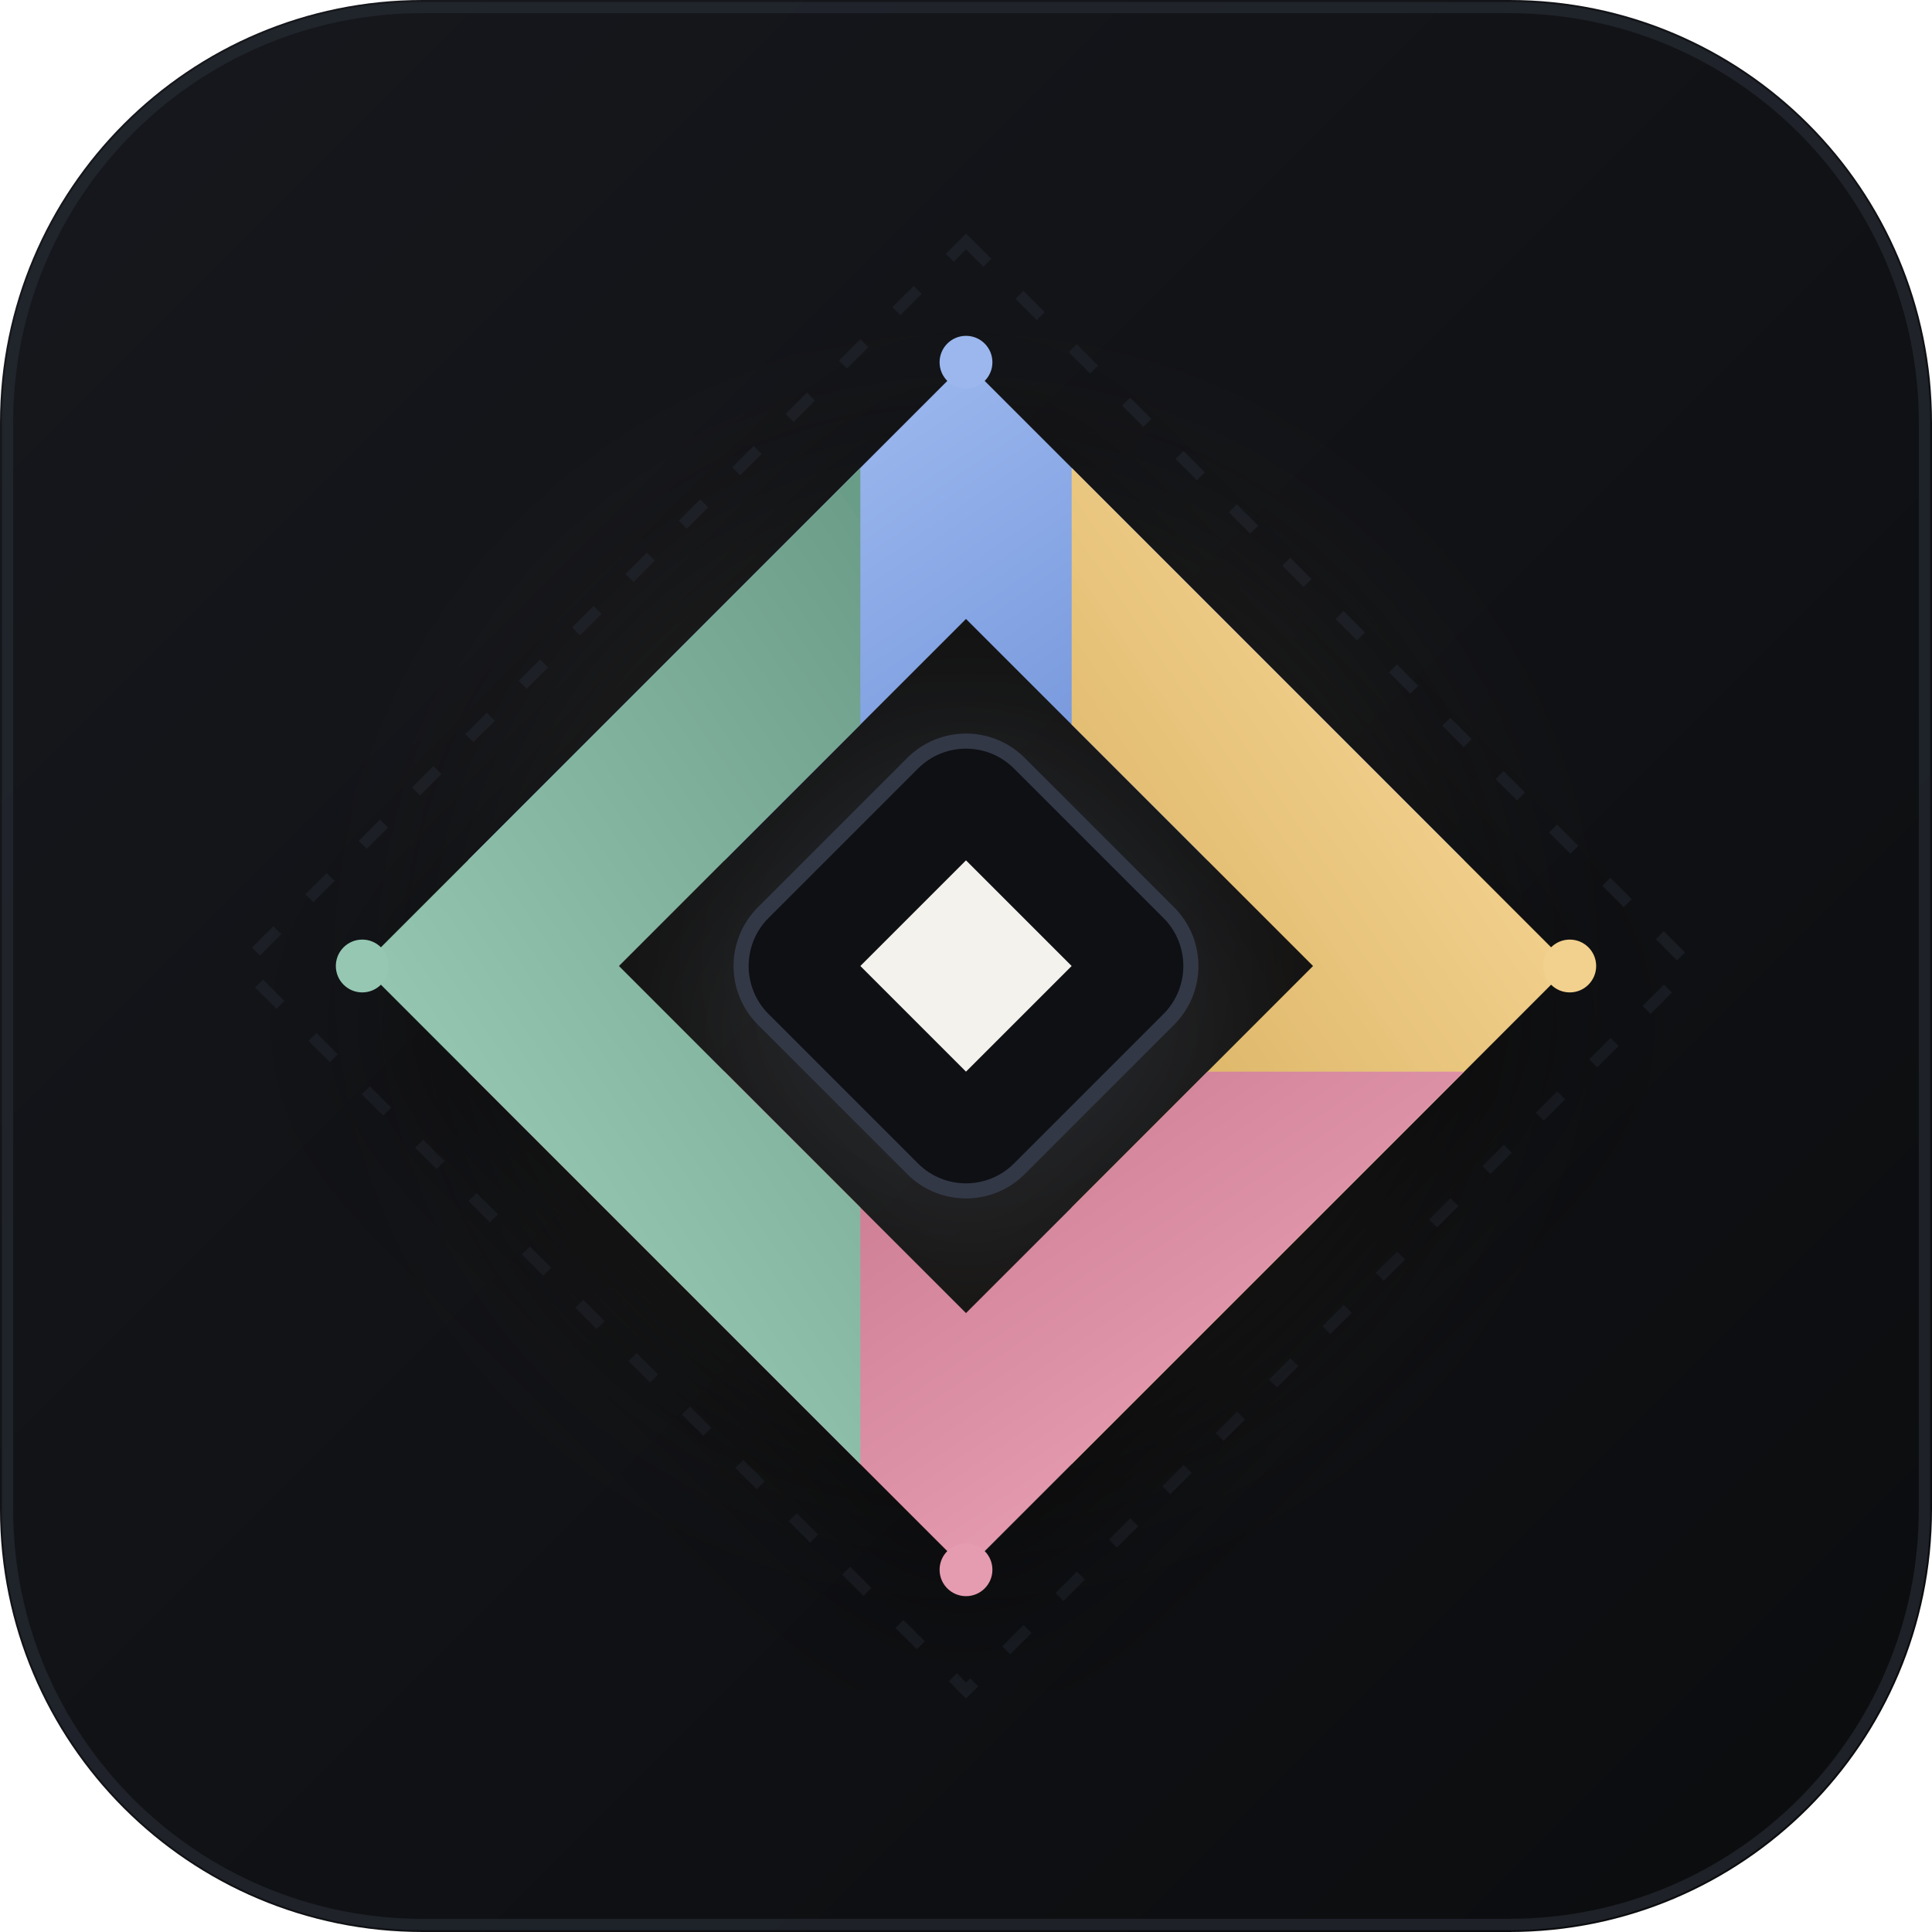
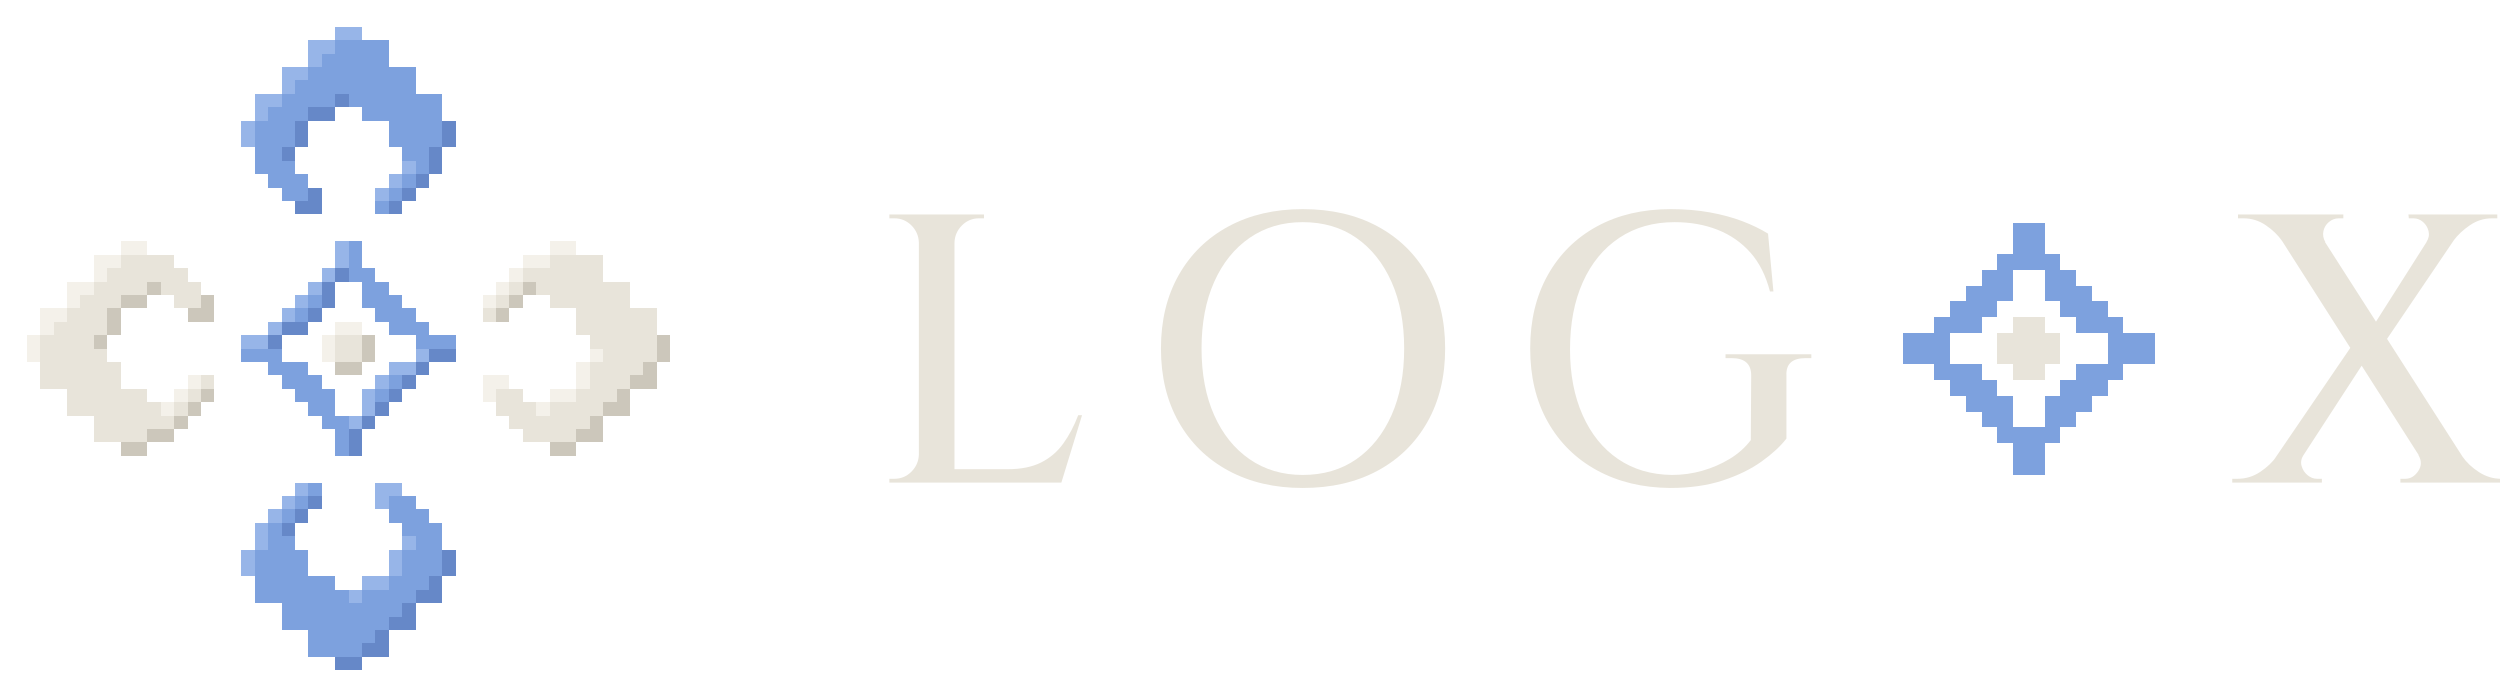
- <svg xmlns="http://www.w3.org/2000/svg" viewBox="0 0 256 256" width="256" height="256" fill="none">
-   <defs>
-     <linearGradient id="bgGrad" x1="0" y1="0" x2="256" y2="256" gradientUnits="userSpaceOnUse">
-       <stop offset="0%" stop-color="#16181D" />
-       <stop offset="100%" stop-color="#0B0C0E" />
-     </linearGradient>
-     <linearGradient id="directorGrad" x1="128" y1="44" x2="180" y2="120" gradientUnits="userSpaceOnUse">
-       <stop offset="0%" stop-color="#9BB7EE" />
-       <stop offset="100%" stop-color="#5E83D0" />
-     </linearGradient>
-     <linearGradient id="techneGrad" x1="212" y1="128" x2="136" y2="180" gradientUnits="userSpaceOnUse">
-       <stop offset="0%" stop-color="#F2D18E" />
-       <stop offset="100%" stop-color="#CFA44F" />
-     </linearGradient>
-     <linearGradient id="kalonGrad" x1="128" y1="212" x2="76" y2="136" gradientUnits="userSpaceOnUse">
-       <stop offset="0%" stop-color="#E59BB0" />
-       <stop offset="100%" stop-color="#BD6A82" />
-     </linearGradient>
-     <linearGradient id="aletheiaGrad" x1="44" y1="128" x2="120" y2="76" gradientUnits="userSpaceOnUse">
-       <stop offset="0%" stop-color="#96C7B3" />
-       <stop offset="100%" stop-color="#6B9D88" />
-     </linearGradient>
-     <radialGradient id="ambientGlow" cx="128" cy="128" r="90" gradientUnits="userSpaceOnUse">
-       <stop offset="0%" stop-color="#7DA1DE" stop-opacity="0.18" />
-       <stop offset="60%" stop-color="#E5C07B" stop-opacity="0.06" />
-       <stop offset="100%" stop-color="#101216" stop-opacity="0" />
-     </radialGradient>
-     <filter id="subtleShadow" x="-10%" y="-10%" width="120%" height="120%">
-       <feDropShadow dx="0" dy="8" stdDeviation="12" flood-color="#000000" flood-opacity="0.5" />
-     </filter>
-     <filter id="facetGlow" x="-20%" y="-20%" width="140%" height="140%">
-       <feGaussianBlur stdDeviation="3" result="blur" />
-       <feComposite in="SourceGraphic" in2="blur" operator="over" />
-     </filter>
-   </defs>
-   <rect width="256" height="256" rx="56" fill="url(#bgGrad)" />
-   <rect width="254" height="254" x="1" y="1" rx="55" stroke="#262A33" stroke-width="1.5" stroke-opacity="0.7" />
-   <circle cx="128" cy="128" r="90" fill="url(#ambientGlow)" />
-   <path d="M 128 32 L 224 128 L 128 224 L 32 128 Z" stroke="#2A2F3B" stroke-width="1.5" stroke-dasharray="4 6" opacity="0.4" />
-   <g filter="url(#subtleShadow)">
-     <path d="M 128 48 L 194 114 L 160 114 L 128 82 L 96 114 L 62 114 Z" fill="url(#directorGrad)" />
-     <path d="M 208 128 L 142 194 L 142 160 L 174 128 L 142 96 L 142 62 Z" fill="url(#techneGrad)" />
-     <path d="M 128 208 L 62 142 L 96 142 L 128 174 L 160 142 L 194 142 Z" fill="url(#kalonGrad)" />
-     <path d="M 48 128 L 114 62 L 114 96 L 82 128 L 114 160 L 114 194 Z" fill="url(#aletheiaGrad)" />
+ <svg xmlns="http://www.w3.org/2000/svg" viewBox="0 0 932.43 260" width="932.43" height="260" role="img" aria-label="LOGOX">
+   <g shape-rendering="crispEdges">
+     <rect x="125" y="10" width="10" height="5" fill="#97B5E8" />
+     <rect x="115" y="15" width="10" height="5" fill="#97B5E8" />
+     <rect x="125" y="15" width="20" height="5" fill="#7DA1DE" />
+     <rect x="115" y="20" width="5" height="5" fill="#97B5E8" />
+     <rect x="120" y="20" width="25" height="5" fill="#7DA1DE" />
+     <rect x="105" y="25" width="10" height="5" fill="#97B5E8" />
+     <rect x="115" y="25" width="40" height="5" fill="#7DA1DE" />
+     <rect x="105" y="30" width="5" height="5" fill="#97B5E8" />
+     <rect x="110" y="30" width="45" height="5" fill="#7DA1DE" />
+     <rect x="95" y="35" width="10" height="5" fill="#97B5E8" />
+     <rect x="105" y="35" width="20" height="5" fill="#7DA1DE" />
+     <rect x="125" y="35" width="5" height="5" fill="#6688C8" />
+     <rect x="130" y="35" width="35" height="5" fill="#7DA1DE" />
+     <rect x="95" y="40" width="5" height="5" fill="#97B5E8" />
+     <rect x="100" y="40" width="15" height="5" fill="#7DA1DE" />
+     <rect x="115" y="40" width="10" height="5" fill="#6688C8" />
+     <rect x="135" y="40" width="30" height="5" fill="#7DA1DE" />
+     <rect x="90" y="45" width="5" height="5" fill="#97B5E8" />
+     <rect x="95" y="45" width="15" height="5" fill="#7DA1DE" />
+     <rect x="110" y="45" width="5" height="5" fill="#6688C8" />
+     <rect x="145" y="45" width="20" height="5" fill="#7DA1DE" />
+     <rect x="165" y="45" width="5" height="5" fill="#6688C8" />
+     <rect x="90" y="50" width="5" height="5" fill="#97B5E8" />
+     <rect x="95" y="50" width="15" height="5" fill="#7DA1DE" />
+     <rect x="110" y="50" width="5" height="5" fill="#6688C8" />
+     <rect x="145" y="50" width="20" height="5" fill="#7DA1DE" />
+     <rect x="165" y="50" width="5" height="5" fill="#6688C8" />
+     <rect x="95" y="55" width="10" height="5" fill="#7DA1DE" />
+     <rect x="105" y="55" width="5" height="5" fill="#6688C8" />
+     <rect x="150" y="55" width="10" height="5" fill="#7DA1DE" />
+     <rect x="160" y="55" width="5" height="5" fill="#6688C8" />
+     <rect x="95" y="60" width="15" height="5" fill="#7DA1DE" />
+     <rect x="150" y="60" width="5" height="5" fill="#97B5E8" />
+     <rect x="155" y="60" width="5" height="5" fill="#7DA1DE" />
+     <rect x="160" y="60" width="5" height="5" fill="#6688C8" />
+     <rect x="100" y="65" width="15" height="5" fill="#7DA1DE" />
+     <rect x="145" y="65" width="5" height="5" fill="#97B5E8" />
+     <rect x="150" y="65" width="5" height="5" fill="#7DA1DE" />
+     <rect x="155" y="65" width="5" height="5" fill="#6688C8" />
+     <rect x="105" y="70" width="10" height="5" fill="#7DA1DE" />
+     <rect x="115" y="70" width="5" height="5" fill="#6688C8" />
+     <rect x="140" y="70" width="5" height="5" fill="#97B5E8" />
+     <rect x="145" y="70" width="5" height="5" fill="#7DA1DE" />
+     <rect x="150" y="70" width="5" height="5" fill="#6688C8" />
+     <rect x="110" y="75" width="10" height="5" fill="#6688C8" />
+     <rect x="140" y="75" width="5" height="5" fill="#7DA1DE" />
+     <rect x="145" y="75" width="5" height="5" fill="#6688C8" />
+     <rect x="45" y="90" width="10" height="5" fill="#F4F1EA" />
+     <rect x="125" y="90" width="5" height="5" fill="#97B5E8" />
+     <rect x="130" y="90" width="5" height="5" fill="#7DA1DE" />
+     <rect x="205" y="90" width="10" height="5" fill="#F4F1EA" />
+     <rect x="35" y="95" width="10" height="5" fill="#F4F1EA" />
+     <rect x="45" y="95" width="20" height="5" fill="#E8E4DA" />
+     <rect x="125" y="95" width="5" height="5" fill="#97B5E8" />
+     <rect x="130" y="95" width="5" height="5" fill="#7DA1DE" />
+     <rect x="195" y="95" width="10" height="5" fill="#F4F1EA" />
+     <rect x="205" y="95" width="20" height="5" fill="#E8E4DA" />
+     <rect x="35" y="100" width="5" height="5" fill="#F4F1EA" />
+     <rect x="40" y="100" width="30" height="5" fill="#E8E4DA" />
+     <rect x="120" y="100" width="5" height="5" fill="#97B5E8" />
+     <rect x="125" y="100" width="5" height="5" fill="#6688C8" />
+     <rect x="130" y="100" width="10" height="5" fill="#7DA1DE" />
+     <rect x="190" y="100" width="5" height="5" fill="#F4F1EA" />
+     <rect x="195" y="100" width="30" height="5" fill="#E8E4DA" />
+     <rect x="25" y="105" width="10" height="5" fill="#F4F1EA" />
+     <rect x="35" y="105" width="20" height="5" fill="#E8E4DA" />
+     <rect x="55" y="105" width="5" height="5" fill="#CCC7BB" />
+     <rect x="60" y="105" width="15" height="5" fill="#E8E4DA" />
+     <rect x="115" y="105" width="5" height="5" fill="#97B5E8" />
+     <rect x="120" y="105" width="5" height="5" fill="#6688C8" />
+     <rect x="135" y="105" width="10" height="5" fill="#7DA1DE" />
+     <rect x="185" y="105" width="5" height="5" fill="#F4F1EA" />
+     <rect x="190" y="105" width="5" height="5" fill="#E8E4DA" />
+     <rect x="195" y="105" width="5" height="5" fill="#CCC7BB" />
+     <rect x="200" y="105" width="35" height="5" fill="#E8E4DA" />
+     <rect x="25" y="110" width="5" height="5" fill="#F4F1EA" />
+     <rect x="30" y="110" width="15" height="5" fill="#E8E4DA" />
+     <rect x="45" y="110" width="10" height="5" fill="#CCC7BB" />
+     <rect x="65" y="110" width="10" height="5" fill="#E8E4DA" />
+     <rect x="75" y="110" width="5" height="5" fill="#CCC7BB" />
+     <rect x="110" y="110" width="5" height="5" fill="#97B5E8" />
+     <rect x="115" y="110" width="5" height="5" fill="#7DA1DE" />
+     <rect x="120" y="110" width="5" height="5" fill="#6688C8" />
+     <rect x="135" y="110" width="15" height="5" fill="#7DA1DE" />
+     <rect x="180" y="110" width="5" height="5" fill="#F4F1EA" />
+     <rect x="185" y="110" width="5" height="5" fill="#E8E4DA" />
+     <rect x="190" y="110" width="5" height="5" fill="#CCC7BB" />
+     <rect x="205" y="110" width="30" height="5" fill="#E8E4DA" />
+     <rect x="15" y="115" width="10" height="5" fill="#F4F1EA" />
+     <rect x="25" y="115" width="15" height="5" fill="#E8E4DA" />
+     <rect x="40" y="115" width="5" height="5" fill="#CCC7BB" />
+     <rect x="70" y="115" width="10" height="5" fill="#CCC7BB" />
+     <rect x="105" y="115" width="5" height="5" fill="#97B5E8" />
+     <rect x="110" y="115" width="5" height="5" fill="#7DA1DE" />
+     <rect x="115" y="115" width="5" height="5" fill="#6688C8" />
+     <rect x="140" y="115" width="15" height="5" fill="#7DA1DE" />
+     <rect x="180" y="115" width="5" height="5" fill="#E8E4DA" />
+     <rect x="185" y="115" width="5" height="5" fill="#CCC7BB" />
+     <rect x="215" y="115" width="30" height="5" fill="#E8E4DA" />
+     <rect x="15" y="120" width="5" height="5" fill="#F4F1EA" />
+     <rect x="20" y="120" width="20" height="5" fill="#E8E4DA" />
+     <rect x="40" y="120" width="5" height="5" fill="#CCC7BB" />
+     <rect x="100" y="120" width="5" height="5" fill="#97B5E8" />
+     <rect x="105" y="120" width="10" height="5" fill="#6688C8" />
+     <rect x="125" y="120" width="10" height="5" fill="#F4F1EA" />
+     <rect x="145" y="120" width="15" height="5" fill="#7DA1DE" />
+     <rect x="215" y="120" width="30" height="5" fill="#E8E4DA" />
+     <rect x="10" y="125" width="5" height="5" fill="#F4F1EA" />
+     <rect x="15" y="125" width="20" height="5" fill="#E8E4DA" />
+     <rect x="35" y="125" width="5" height="5" fill="#CCC7BB" />
+     <rect x="90" y="125" width="10" height="5" fill="#97B5E8" />
+     <rect x="100" y="125" width="5" height="5" fill="#6688C8" />
+     <rect x="120" y="125" width="5" height="5" fill="#F4F1EA" />
+     <rect x="125" y="125" width="10" height="5" fill="#E8E4DA" />
+     <rect x="135" y="125" width="5" height="5" fill="#CCC7BB" />
+     <rect x="155" y="125" width="15" height="5" fill="#7DA1DE" />
+     <rect x="220" y="125" width="25" height="5" fill="#E8E4DA" />
+     <rect x="245" y="125" width="5" height="5" fill="#CCC7BB" />
+     <rect x="10" y="130" width="5" height="5" fill="#F4F1EA" />
+     <rect x="15" y="130" width="25" height="5" fill="#E8E4DA" />
+     <rect x="90" y="130" width="15" height="5" fill="#7DA1DE" />
+     <rect x="120" y="130" width="5" height="5" fill="#F4F1EA" />
+     <rect x="125" y="130" width="10" height="5" fill="#E8E4DA" />
+     <rect x="135" y="130" width="5" height="5" fill="#CCC7BB" />
+     <rect x="155" y="130" width="5" height="5" fill="#97B5E8" />
+     <rect x="160" y="130" width="10" height="5" fill="#6688C8" />
+     <rect x="220" y="130" width="5" height="5" fill="#F4F1EA" />
+     <rect x="225" y="130" width="20" height="5" fill="#E8E4DA" />
+     <rect x="245" y="130" width="5" height="5" fill="#CCC7BB" />
+     <rect x="15" y="135" width="30" height="5" fill="#E8E4DA" />
+     <rect x="100" y="135" width="15" height="5" fill="#7DA1DE" />
+     <rect x="125" y="135" width="10" height="5" fill="#CCC7BB" />
+     <rect x="145" y="135" width="10" height="5" fill="#97B5E8" />
+     <rect x="155" y="135" width="5" height="5" fill="#6688C8" />
+     <rect x="215" y="135" width="5" height="5" fill="#F4F1EA" />
+     <rect x="220" y="135" width="20" height="5" fill="#E8E4DA" />
+     <rect x="240" y="135" width="5" height="5" fill="#CCC7BB" />
+     <rect x="15" y="140" width="30" height="5" fill="#E8E4DA" />
+     <rect x="70" y="140" width="5" height="5" fill="#F4F1EA" />
+     <rect x="75" y="140" width="5" height="5" fill="#E8E4DA" />
+     <rect x="105" y="140" width="15" height="5" fill="#7DA1DE" />
+     <rect x="140" y="140" width="5" height="5" fill="#97B5E8" />
+     <rect x="145" y="140" width="5" height="5" fill="#7DA1DE" />
+     <rect x="150" y="140" width="5" height="5" fill="#6688C8" />
+     <rect x="180" y="140" width="10" height="5" fill="#F4F1EA" />
+     <rect x="215" y="140" width="5" height="5" fill="#F4F1EA" />
+     <rect x="220" y="140" width="15" height="5" fill="#E8E4DA" />
+     <rect x="235" y="140" width="10" height="5" fill="#CCC7BB" />
+     <rect x="25" y="145" width="30" height="5" fill="#E8E4DA" />
+     <rect x="65" y="145" width="5" height="5" fill="#F4F1EA" />
+     <rect x="70" y="145" width="5" height="5" fill="#E8E4DA" />
+     <rect x="75" y="145" width="5" height="5" fill="#CCC7BB" />
+     <rect x="110" y="145" width="15" height="5" fill="#7DA1DE" />
+     <rect x="135" y="145" width="5" height="5" fill="#97B5E8" />
+     <rect x="140" y="145" width="5" height="5" fill="#7DA1DE" />
+     <rect x="145" y="145" width="5" height="5" fill="#6688C8" />
+     <rect x="180" y="145" width="5" height="5" fill="#F4F1EA" />
+     <rect x="185" y="145" width="10" height="5" fill="#E8E4DA" />
+     <rect x="205" y="145" width="10" height="5" fill="#F4F1EA" />
+     <rect x="215" y="145" width="15" height="5" fill="#E8E4DA" />
+     <rect x="230" y="145" width="5" height="5" fill="#CCC7BB" />
+     <rect x="25" y="150" width="35" height="5" fill="#E8E4DA" />
+     <rect x="60" y="150" width="5" height="5" fill="#F4F1EA" />
+     <rect x="65" y="150" width="5" height="5" fill="#E8E4DA" />
+     <rect x="70" y="150" width="5" height="5" fill="#CCC7BB" />
+     <rect x="115" y="150" width="10" height="5" fill="#7DA1DE" />
+     <rect x="135" y="150" width="5" height="5" fill="#97B5E8" />
+     <rect x="140" y="150" width="5" height="5" fill="#6688C8" />
+     <rect x="185" y="150" width="15" height="5" fill="#E8E4DA" />
+     <rect x="200" y="150" width="5" height="5" fill="#F4F1EA" />
+     <rect x="205" y="150" width="20" height="5" fill="#E8E4DA" />
+     <rect x="225" y="150" width="10" height="5" fill="#CCC7BB" />
+     <rect x="35" y="155" width="30" height="5" fill="#E8E4DA" />
+     <rect x="65" y="155" width="5" height="5" fill="#CCC7BB" />
+     <rect x="120" y="155" width="10" height="5" fill="#7DA1DE" />
+     <rect x="130" y="155" width="5" height="5" fill="#97B5E8" />
+     <rect x="135" y="155" width="5" height="5" fill="#6688C8" />
+     <rect x="190" y="155" width="30" height="5" fill="#E8E4DA" />
+     <rect x="220" y="155" width="5" height="5" fill="#CCC7BB" />
+     <rect x="35" y="160" width="20" height="5" fill="#E8E4DA" />
+     <rect x="55" y="160" width="10" height="5" fill="#CCC7BB" />
+     <rect x="125" y="160" width="5" height="5" fill="#7DA1DE" />
+     <rect x="130" y="160" width="5" height="5" fill="#6688C8" />
+     <rect x="195" y="160" width="20" height="5" fill="#E8E4DA" />
+     <rect x="215" y="160" width="10" height="5" fill="#CCC7BB" />
+     <rect x="45" y="165" width="10" height="5" fill="#CCC7BB" />
+     <rect x="125" y="165" width="5" height="5" fill="#7DA1DE" />
+     <rect x="130" y="165" width="5" height="5" fill="#6688C8" />
+     <rect x="205" y="165" width="10" height="5" fill="#CCC7BB" />
+     <rect x="110" y="180" width="5" height="5" fill="#97B5E8" />
+     <rect x="115" y="180" width="5" height="5" fill="#7DA1DE" />
+     <rect x="140" y="180" width="10" height="5" fill="#97B5E8" />
+     <rect x="105" y="185" width="5" height="5" fill="#97B5E8" />
+     <rect x="110" y="185" width="5" height="5" fill="#7DA1DE" />
+     <rect x="115" y="185" width="5" height="5" fill="#6688C8" />
+     <rect x="140" y="185" width="5" height="5" fill="#97B5E8" />
+     <rect x="145" y="185" width="10" height="5" fill="#7DA1DE" />
+     <rect x="100" y="190" width="5" height="5" fill="#97B5E8" />
+     <rect x="105" y="190" width="5" height="5" fill="#7DA1DE" />
+     <rect x="110" y="190" width="5" height="5" fill="#6688C8" />
+     <rect x="145" y="190" width="15" height="5" fill="#7DA1DE" />
+     <rect x="95" y="195" width="5" height="5" fill="#97B5E8" />
+     <rect x="100" y="195" width="5" height="5" fill="#7DA1DE" />
+     <rect x="105" y="195" width="5" height="5" fill="#6688C8" />
+     <rect x="150" y="195" width="15" height="5" fill="#7DA1DE" />
+     <rect x="95" y="200" width="5" height="5" fill="#97B5E8" />
+     <rect x="100" y="200" width="10" height="5" fill="#7DA1DE" />
+     <rect x="150" y="200" width="5" height="5" fill="#97B5E8" />
+     <rect x="155" y="200" width="10" height="5" fill="#7DA1DE" />
+     <rect x="90" y="205" width="5" height="5" fill="#97B5E8" />
+     <rect x="95" y="205" width="20" height="5" fill="#7DA1DE" />
+     <rect x="145" y="205" width="5" height="5" fill="#97B5E8" />
+     <rect x="150" y="205" width="15" height="5" fill="#7DA1DE" />
+     <rect x="165" y="205" width="5" height="5" fill="#6688C8" />
+     <rect x="90" y="210" width="5" height="5" fill="#97B5E8" />
+     <rect x="95" y="210" width="20" height="5" fill="#7DA1DE" />
+     <rect x="145" y="210" width="5" height="5" fill="#97B5E8" />
+     <rect x="150" y="210" width="15" height="5" fill="#7DA1DE" />
+     <rect x="165" y="210" width="5" height="5" fill="#6688C8" />
+     <rect x="95" y="215" width="30" height="5" fill="#7DA1DE" />
+     <rect x="135" y="215" width="10" height="5" fill="#97B5E8" />
+     <rect x="145" y="215" width="15" height="5" fill="#7DA1DE" />
+     <rect x="160" y="215" width="5" height="5" fill="#6688C8" />
+     <rect x="95" y="220" width="35" height="5" fill="#7DA1DE" />
+     <rect x="130" y="220" width="5" height="5" fill="#97B5E8" />
+     <rect x="135" y="220" width="20" height="5" fill="#7DA1DE" />
+     <rect x="155" y="220" width="10" height="5" fill="#6688C8" />
+     <rect x="105" y="225" width="45" height="5" fill="#7DA1DE" />
+     <rect x="150" y="225" width="5" height="5" fill="#6688C8" />
+     <rect x="105" y="230" width="40" height="5" fill="#7DA1DE" />
+     <rect x="145" y="230" width="10" height="5" fill="#6688C8" />
+     <rect x="115" y="235" width="25" height="5" fill="#7DA1DE" />
+     <rect x="140" y="235" width="5" height="5" fill="#6688C8" />
+     <rect x="115" y="240" width="20" height="5" fill="#7DA1DE" />
+     <rect x="135" y="240" width="10" height="5" fill="#6688C8" />
+     <rect x="125" y="245" width="10" height="5" fill="#6688C8" />
  </g>
-   <rect x="104" y="104" width="48" height="48" rx="10" transform="rotate(45 128 128)" fill="#0E1014" stroke="#333846" stroke-width="2" />
-   <polygon points="128,114 142,128 128,142 114,128" fill="#F4F2ED" />
-   <circle cx="128" cy="48" r="3.5" fill="#9BB7EE" />
-   <circle cx="208" cy="128" r="3.5" fill="#F2D18E" />
-   <circle cx="128" cy="208" r="3.5" fill="#E59BB0" />
-   <circle cx="48" cy="128" r="3.5" fill="#96C7B3" />
+   <g transform="translate(324 80)">
+     <g fill="#E8E4DA">
+       <path transform="matrix(0.1428571 0 0 -0.1428571 0 100)" d="M224 700V0H131V700ZM492 35 500 0H221V35ZM557 176 503 0H327L363 35Q415 35 450.0 52.5Q485 70 508.0 102.0Q531 134 547 176ZM134 73V0H54V10Q54 10 60.5 10.0Q67 10 67 10Q93 10 111.5 28.5Q130 47 131 73ZM134 627H131Q130 653 111.5 671.5Q93 690 67 690Q67 690 60.5 690.0Q54 690 54 690V700H134ZM221 627V700H301V690Q300 690 294.0 690.0Q288 690 288 690Q262 690 243.5 671.5Q225 653 224 627Z" />
+     </g>
+     <g fill="#E8E4DA">
+       <path transform="matrix(0.1428571 0 0 -0.1428571 100 100)" d="M433 714Q545 714 628.5 669.0Q712 624 758.5 542.0Q805 460 805 350Q805 240 758.5 158.0Q712 76 628.5 31.0Q545 -14 433 -14Q323 -14 239.5 31.0Q156 76 109.5 158.0Q63 240 63 350Q63 460 109.5 542.0Q156 624 239.5 669.0Q323 714 433 714ZM433 20Q514 20 573.0 61.0Q632 102 665.0 176.0Q698 250 698 350Q698 450 665.0 524.0Q632 598 573.0 639.0Q514 680 433 680Q354 680 294.5 639.0Q235 598 202.0 524.0Q169 450 169 350Q169 250 202.0 176.0Q235 102 294.5 61.0Q354 20 433 20Z" />
+     </g>
+     <g fill="#E8E4DA">
+       <path transform="matrix(0.1428571 0 0 -0.1428571 238.86 100)" d="M724 280V115Q701 85 659.0 55.0Q617 25 557.5 5.5Q498 -14 420 -14Q312 -13 229.5 32.0Q147 77 101.0 158.5Q55 240 55 350Q55 460 101.0 542.0Q147 624 229.5 669.0Q312 714 422 714Q477 714 524.0 705.5Q571 697 609.0 682.5Q647 668 676 650L690 499H681Q665 561 630.0 600.5Q595 640 544.5 660.0Q494 680 432 680Q349 680 287.5 639.0Q226 598 192.5 523.5Q159 449 159 348Q159 250 192.0 176.0Q225 102 284.5 61.5Q344 21 425 20Q466 20 504.5 31.0Q543 42 576.0 62.0Q609 82 631 111L632 280Q632 325 581 325H565V335H789V325H774Q722 325 724 280Z" />
+     </g>
+     <g shape-rendering="crispEdges">
+       <rect x="426.84" y="3" width="11.75" height="5.88" fill="#7DA1DE" />
+       <rect x="426.84" y="8.88" width="11.75" height="5.88" fill="#7DA1DE" />
+       <rect x="420.96" y="14.75" width="23.5" height="5.88" fill="#7DA1DE" />
+       <rect x="415.09" y="20.63" width="11.75" height="5.88" fill="#7DA1DE" />
+       <rect x="438.59" y="20.63" width="11.75" height="5.88" fill="#7DA1DE" />
+       <rect x="409.21" y="26.5" width="17.63" height="5.88" fill="#7DA1DE" />
+       <rect x="438.59" y="26.5" width="17.63" height="5.88" fill="#7DA1DE" />
+       <rect x="403.34" y="32.38" width="17.63" height="5.88" fill="#7DA1DE" />
+       <rect x="444.46" y="32.38" width="17.63" height="5.88" fill="#7DA1DE" />
+       <rect x="397.46" y="38.25" width="17.63" height="5.88" fill="#7DA1DE" />
+       <rect x="426.84" y="38.25" width="11.75" height="5.88" fill="#E8E4DA" />
+       <rect x="450.34" y="38.25" width="17.63" height="5.88" fill="#7DA1DE" />
+       <rect x="385.71" y="44.13" width="17.63" height="5.88" fill="#7DA1DE" />
+       <rect x="420.96" y="44.13" width="23.5" height="5.88" fill="#E8E4DA" />
+       <rect x="462.09" y="44.13" width="17.63" height="5.88" fill="#7DA1DE" />
+       <rect x="385.71" y="50" width="17.63" height="5.88" fill="#7DA1DE" />
+       <rect x="420.96" y="50" width="23.5" height="5.88" fill="#E8E4DA" />
+       <rect x="462.09" y="50" width="17.63" height="5.88" fill="#7DA1DE" />
+       <rect x="397.46" y="55.88" width="17.63" height="5.88" fill="#7DA1DE" />
+       <rect x="426.84" y="55.88" width="11.75" height="5.88" fill="#E8E4DA" />
+       <rect x="450.34" y="55.88" width="17.63" height="5.88" fill="#7DA1DE" />
+       <rect x="403.34" y="61.75" width="17.63" height="5.88" fill="#7DA1DE" />
+       <rect x="444.46" y="61.75" width="17.63" height="5.88" fill="#7DA1DE" />
+       <rect x="409.21" y="67.63" width="17.63" height="5.88" fill="#7DA1DE" />
+       <rect x="438.59" y="67.63" width="17.63" height="5.88" fill="#7DA1DE" />
+       <rect x="415.09" y="73.5" width="11.75" height="5.88" fill="#7DA1DE" />
+       <rect x="438.59" y="73.5" width="11.75" height="5.88" fill="#7DA1DE" />
+       <rect x="420.96" y="79.38" width="23.5" height="5.88" fill="#7DA1DE" />
+       <rect x="426.84" y="85.25" width="11.75" height="5.88" fill="#7DA1DE" />
+       <rect x="426.84" y="91.13" width="11.75" height="5.88" fill="#7DA1DE" />
+     </g>
+     <g fill="#E8E4DA">
+       <path transform="matrix(0.1428571 0 0 -0.1428571 510.71 100)" d="M181 700 629 1H517L71 700ZM171 72Q162 58 166.0 43.5Q170 29 181.5 19.5Q193 10 206 10Q206 10 212.5 10.0Q219 10 219 10V0H-15V10H-1Q31 10 58.0 28.0Q85 46 101 69ZM305 369 337 327 125 1H54ZM471 72 586 68Q602 45 629.0 27.5Q656 10 687 10H701V0H424V10Q424 10 430.5 10.0Q437 10 437 10Q457 10 470.5 30.0Q484 50 471 72ZM275 700V690Q275 690 269.0 690.0Q263 690 263 690Q249 690 237.5 680.5Q226 671 223.0 656.5Q220 642 228 628L115 631Q99 654 72.5 672.0Q46 690 14 690H0V700ZM609 700 372 350 336 382 538 700ZM677 700V690H663Q632 690 605.5 672.0Q579 654 562 631L492 628Q501 642 497.5 656.5Q494 671 483.0 680.5Q472 690 458 690Q458 690 452.0 690.0Q446 690 446 690L445 700Z" />
+     </g>
+   </g>
</svg>
